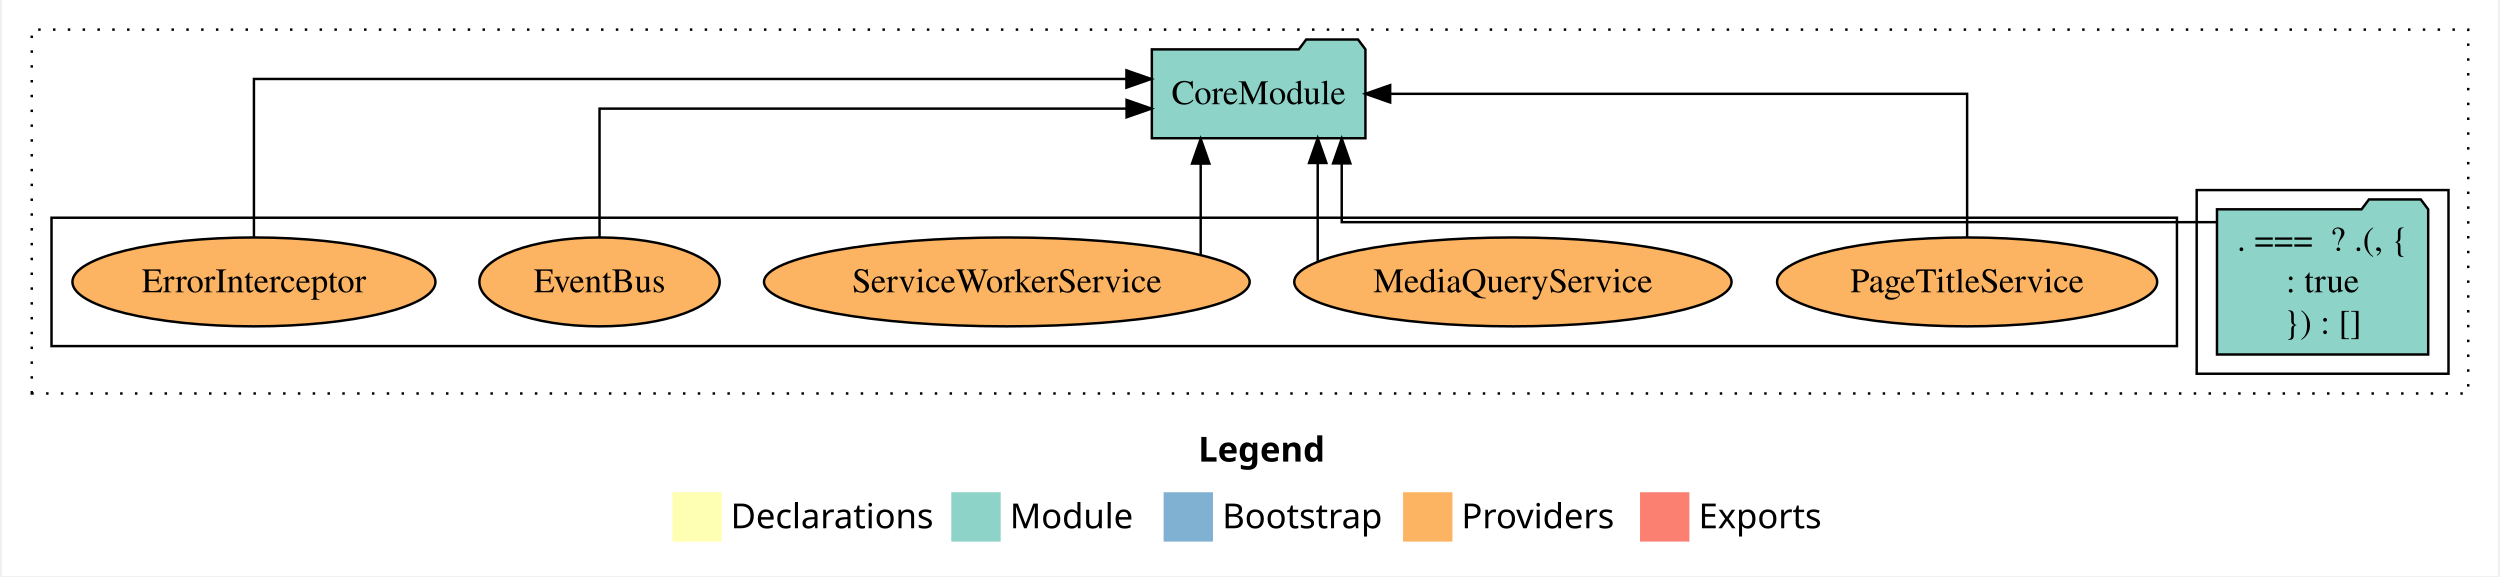
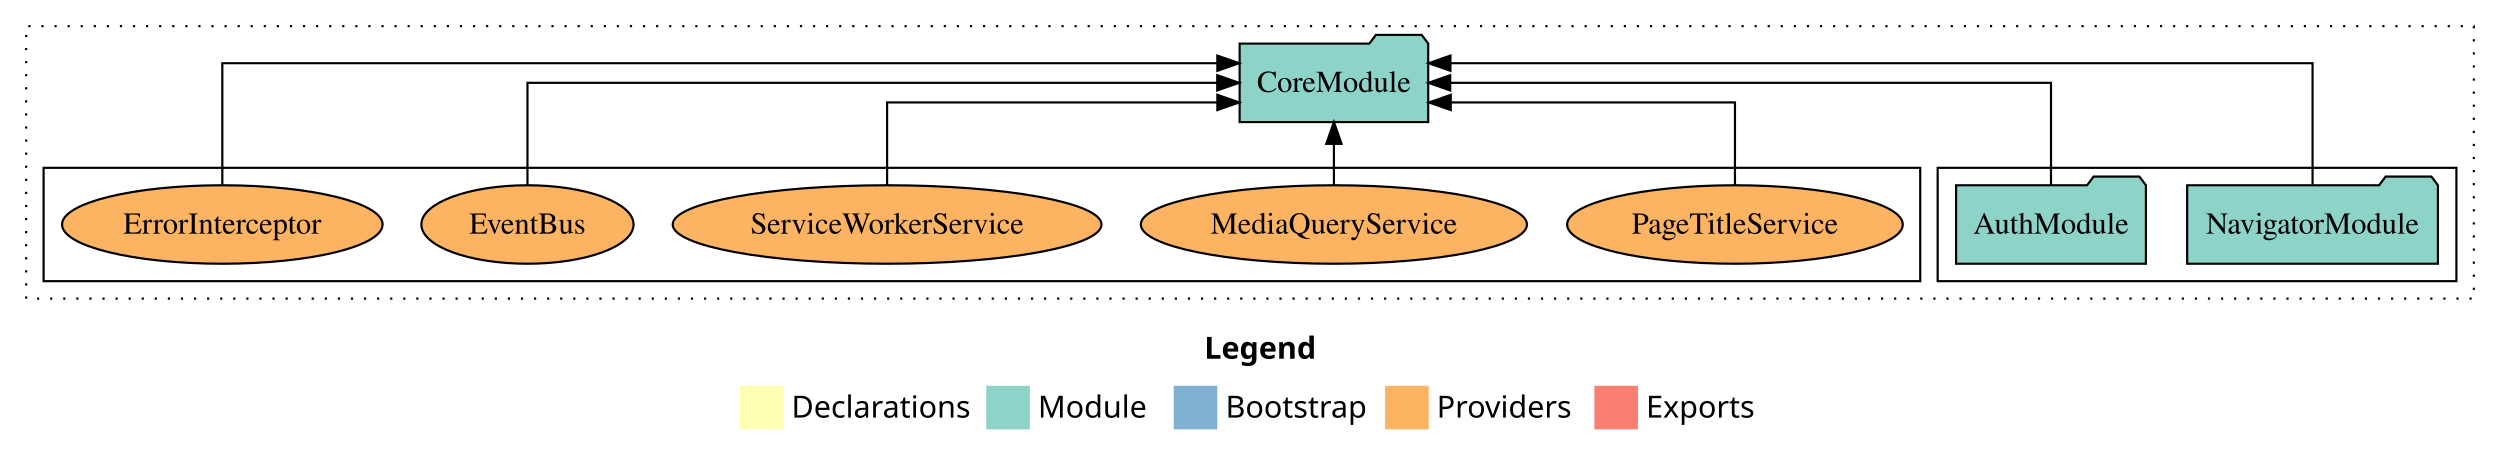
- <svg xmlns="http://www.w3.org/2000/svg" width="1011pt" height="233pt" viewBox="0.00 0.00 1011.00 233.40">
-   <g id="graph0" class="graph" transform="scale(1 1) rotate(0) translate(4 229.4)">
-     <polygon fill="#ffffff" stroke="transparent" points="-4,4 -4,-229.4 1007,-229.4 1007,4 -4,4" />
-     <text text-anchor="start" x="480.509" y="-42.4" font-family="sans-serif" font-weight="bold" font-size="14.00" fill="#000000">Legend</text>
-     <polygon fill="#ffffb3" stroke="transparent" points="267.5,-10 267.5,-30 287.5,-30 287.5,-10 267.5,-10" />
-     <text text-anchor="start" x="291.129" y="-15.4" font-family="sans-serif" font-size="14.00" fill="#000000">  Declarations</text>
-     <polygon fill="#8dd3c7" stroke="transparent" points="380.5,-10 380.5,-30 400.5,-30 400.5,-10 380.5,-10" />
-     <text text-anchor="start" x="404.225" y="-15.4" font-family="sans-serif" font-size="14.00" fill="#000000">  Module</text>
-     <polygon fill="#80b1d3" stroke="transparent" points="466.5,-10 466.5,-30 486.5,-30 486.5,-10 466.5,-10" />
-     <text text-anchor="start" x="490.281" y="-15.4" font-family="sans-serif" font-size="14.00" fill="#000000">  Bootstrap</text>
-     <polygon fill="#fdb462" stroke="transparent" points="563.5,-10 563.5,-30 583.5,-30 583.5,-10 563.5,-10" />
-     <text text-anchor="start" x="587.173" y="-15.4" font-family="sans-serif" font-size="14.00" fill="#000000">  Providers</text>
-     <polygon fill="#fb8072" stroke="transparent" points="659.5,-10 659.5,-30 679.5,-30 679.5,-10 659.5,-10" />
-     <text text-anchor="start" x="683.226" y="-15.4" font-family="sans-serif" font-size="14.00" fill="#000000">  Exports</text>
+ <svg xmlns="http://www.w3.org/2000/svg" width="1147pt" height="211pt" viewBox="0.00 0.00 1147.00 211.00">
+   <g id="graph0" class="graph" transform="scale(1 1) rotate(0) translate(4 207)">
+     <polygon fill="#ffffff" stroke="transparent" points="-4,4 -4,-207 1143,-207 1143,4 -4,4" />
+     <text text-anchor="start" x="548.509" y="-42.4" font-family="sans-serif" font-weight="bold" font-size="14.00" fill="#000000">Legend</text>
+     <polygon fill="#ffffb3" stroke="transparent" points="335.5,-10 335.5,-30 355.5,-30 355.5,-10 335.5,-10" />
+     <text text-anchor="start" x="359.129" y="-15.4" font-family="sans-serif" font-size="14.00" fill="#000000">  Declarations</text>
+     <polygon fill="#8dd3c7" stroke="transparent" points="448.5,-10 448.5,-30 468.5,-30 468.5,-10 448.5,-10" />
+     <text text-anchor="start" x="472.225" y="-15.4" font-family="sans-serif" font-size="14.00" fill="#000000">  Module</text>
+     <polygon fill="#80b1d3" stroke="transparent" points="534.5,-10 534.5,-30 554.5,-30 554.5,-10 534.5,-10" />
+     <text text-anchor="start" x="558.281" y="-15.4" font-family="sans-serif" font-size="14.00" fill="#000000">  Bootstrap</text>
+     <polygon fill="#fdb462" stroke="transparent" points="631.5,-10 631.5,-30 651.5,-30 651.5,-10 631.5,-10" />
+     <text text-anchor="start" x="655.173" y="-15.4" font-family="sans-serif" font-size="14.00" fill="#000000">  Providers</text>
+     <polygon fill="#fb8072" stroke="transparent" points="727.5,-10 727.5,-30 747.5,-30 747.5,-10 727.5,-10" />
+     <text text-anchor="start" x="751.226" y="-15.4" font-family="sans-serif" font-size="14.00" fill="#000000">  Exports</text>
    <g id="clust1" class="cluster">
-       <polygon fill="none" stroke="#000000" stroke-dasharray="1,5" points="8,-70 8,-217.4 995,-217.4 995,-70 8,-70" />
+       <polygon fill="none" stroke="#000000" stroke-dasharray="1,5" points="8,-70 8,-195 1131,-195 1131,-70 8,-70" />
    </g>
    <g id="clust3" class="cluster">
-       <polygon fill="none" stroke="#000000" points="885,-78 885,-152.4 987,-152.4 987,-78 885,-78" />
+       <polygon fill="none" stroke="#000000" points="885,-78 885,-130 1123,-130 1123,-78 885,-78" />
    </g>
    <g id="clust6" class="cluster">
-       <polygon fill="none" stroke="#000000" points="16,-89.2 16,-141.2 877,-141.2 877,-89.2 16,-89.2" />
+       <polygon fill="none" stroke="#000000" points="16,-78 16,-130 877,-130 877,-78 16,-78" />
    </g>
    <g id="node1" class="node">
-       <polygon fill="#8dd3c7" stroke="#000000" points="978.778,-144.601 975.778,-148.601 954.778,-148.601 951.778,-144.601 893.222,-144.601 893.222,-85.799 978.778,-85.799 978.778,-144.601" />
-       <text text-anchor="middle" x="936" y="-127.8" font-family="Times,serif" font-size="14.00" fill="#000000">. ===  ? .(, {</text>
-       <text text-anchor="middle" x="936" y="-111" font-family="Times,serif" font-size="14.00" fill="#000000">    : true</text>
-       <text text-anchor="middle" x="936" y="-94.2" font-family="Times,serif" font-size="14.00" fill="#000000">}) : []</text>
+       <polygon fill="#8dd3c7" stroke="#000000" points="1114.528,-122 1111.528,-126 1090.528,-126 1087.528,-122 999.472,-122 999.472,-86 1114.528,-86 1114.528,-122" />
+       <text text-anchor="middle" x="1057" y="-99.8" font-family="Times,serif" font-size="14.00" fill="#000000">NavigatorModule</text>
+     </g>
+     <g id="node3" class="node">
+       <polygon fill="#8dd3c7" stroke="#000000" points="651.262,-187 648.262,-191 627.262,-191 624.262,-187 564.738,-187 564.738,-151 651.262,-151 651.262,-187" />
+       <text text-anchor="middle" x="608" y="-164.8" font-family="Times,serif" font-size="14.00" fill="#000000">CoreModule</text>
+     </g>
+     <g id="edge1" class="edge">
+       <path fill="none" stroke="#000000" d="M1057,-122.292C1057,-144.206 1057,-178 1057,-178 1057,-178 661.46,-178 661.46,-178" />
+       <polygon fill="#000000" stroke="#000000" points="661.46,-174.5 651.46,-178 661.46,-181.5 661.46,-174.5" />
    </g>
    <g id="node2" class="node">
-       <polygon fill="#8dd3c7" stroke="#000000" points="548.262,-209.4 545.262,-213.4 524.262,-213.4 521.262,-209.4 461.738,-209.4 461.738,-173.4 548.262,-173.4 548.262,-209.4" />
-       <text text-anchor="middle" x="505" y="-187.2" font-family="Times,serif" font-size="14.00" fill="#000000">CoreModule</text>
-     </g>
-     <g id="edge1" class="edge">
-       <path fill="none" stroke="#000000" d="M893.1,-139.4C790.356,-139.4 538.657,-139.4 538.657,-139.4 538.657,-139.4 538.657,-163.213 538.657,-163.213" />
-       <polygon fill="#000000" stroke="#000000" points="535.157,-163.213 538.657,-173.213 542.157,-163.213 535.157,-163.213" />
-     </g>
-     <g id="node3" class="node">
-       <ellipse fill="#fdb462" stroke="#000000" cx="792" cy="-115.2" rx="76.999" ry="18" />
-       <text text-anchor="middle" x="792" y="-111" font-family="Times,serif" font-size="14.00" fill="#000000">PageTitleService</text>
+       <polygon fill="#8dd3c7" stroke="#000000" points="980.548,-122 977.548,-126 956.548,-126 953.548,-122 893.452,-122 893.452,-86 980.548,-86 980.548,-122" />
+       <text text-anchor="middle" x="937" y="-99.8" font-family="Times,serif" font-size="14.00" fill="#000000">AuthModule</text>
    </g>
    <g id="edge2" class="edge">
-       <path fill="none" stroke="#000000" d="M792,-133.258C792,-155.792 792,-191.4 792,-191.4 792,-191.4 558.278,-191.4 558.278,-191.4" />
-       <polygon fill="#000000" stroke="#000000" points="558.278,-187.9 548.278,-191.4 558.278,-194.9 558.278,-187.9" />
+       <path fill="none" stroke="#000000" d="M937,-122.106C937,-141.339 937,-169 937,-169 937,-169 661.349,-169 661.349,-169" />
+       <polygon fill="#000000" stroke="#000000" points="661.349,-165.5 651.349,-169 661.349,-172.5 661.349,-165.5" />
    </g>
    <g id="node4" class="node">
-       <ellipse fill="#fdb462" stroke="#000000" cx="608" cy="-115.2" rx="88.583" ry="18" />
-       <text text-anchor="middle" x="608" y="-111" font-family="Times,serif" font-size="14.00" fill="#000000">MediaQueryService</text>
+       <ellipse fill="#fdb462" stroke="#000000" cx="792" cy="-104" rx="76.999" ry="18" />
+       <text text-anchor="middle" x="792" y="-99.8" font-family="Times,serif" font-size="14.00" fill="#000000">PageTitleService</text>
    </g>
    <g id="edge3" class="edge">
-       <path fill="none" stroke="#000000" d="M528.933,-123.646C528.933,-123.646 528.933,-163.387 528.933,-163.387" />
-       <polygon fill="#000000" stroke="#000000" points="525.433,-163.387 528.933,-173.387 532.433,-163.387 525.433,-163.387" />
+       <path fill="none" stroke="#000000" d="M792,-122.027C792,-138.398 792,-160 792,-160 792,-160 661.605,-160 661.605,-160" />
+       <polygon fill="#000000" stroke="#000000" points="661.606,-156.5 651.605,-160 661.605,-163.5 661.606,-156.5" />
    </g>
    <g id="node5" class="node">
-       <ellipse fill="#fdb462" stroke="#000000" cx="403" cy="-115.2" rx="98.371" ry="18" />
-       <text text-anchor="middle" x="403" y="-111" font-family="Times,serif" font-size="14.00" fill="#000000">ServiceWorkerService</text>
+       <ellipse fill="#fdb462" stroke="#000000" cx="608" cy="-104" rx="88.583" ry="18" />
+       <text text-anchor="middle" x="608" y="-99.8" font-family="Times,serif" font-size="14.00" fill="#000000">MediaQueryService</text>
    </g>
    <g id="edge4" class="edge">
-       <path fill="none" stroke="#000000" d="M481.527,-126.118C481.527,-126.118 481.527,-163.147 481.527,-163.147" />
-       <polygon fill="#000000" stroke="#000000" points="478.028,-163.147 481.527,-173.147 485.028,-163.147 478.028,-163.147" />
+       <path fill="none" stroke="#000000" d="M608,-122.106C608,-122.106 608,-140.991 608,-140.991" />
+       <polygon fill="#000000" stroke="#000000" points="604.5,-140.991 608,-150.991 611.5,-140.991 604.5,-140.991" />
    </g>
    <g id="node6" class="node">
-       <ellipse fill="#fdb462" stroke="#000000" cx="238" cy="-115.2" rx="48.675" ry="18" />
-       <text text-anchor="middle" x="238" y="-111" font-family="Times,serif" font-size="14.00" fill="#000000">EventBus</text>
+       <ellipse fill="#fdb462" stroke="#000000" cx="403" cy="-104" rx="98.371" ry="18" />
+       <text text-anchor="middle" x="403" y="-99.8" font-family="Times,serif" font-size="14.00" fill="#000000">ServiceWorkerService</text>
    </g>
    <g id="edge5" class="edge">
-       <path fill="none" stroke="#000000" d="M238,-133.278C238,-154.078 238,-185.4 238,-185.4 238,-185.4 451.508,-185.4 451.508,-185.4" />
-       <polygon fill="#000000" stroke="#000000" points="451.508,-188.9 461.508,-185.4 451.508,-181.9 451.508,-188.9" />
+       <path fill="none" stroke="#000000" d="M403,-122.027C403,-138.398 403,-160 403,-160 403,-160 554.525,-160 554.525,-160" />
+       <polygon fill="#000000" stroke="#000000" points="554.525,-163.5 564.525,-160 554.525,-156.5 554.525,-163.5" />
    </g>
    <g id="node7" class="node">
-       <ellipse fill="#fdb462" stroke="#000000" cx="98" cy="-115.2" rx="73.533" ry="18" />
-       <text text-anchor="middle" x="98" y="-111" font-family="Times,serif" font-size="14.00" fill="#000000">ErrorInterceptor</text>
+       <ellipse fill="#fdb462" stroke="#000000" cx="238" cy="-104" rx="48.675" ry="18" />
+       <text text-anchor="middle" x="238" y="-99.8" font-family="Times,serif" font-size="14.00" fill="#000000">EventBus</text>
    </g>
    <g id="edge6" class="edge">
-       <path fill="none" stroke="#000000" d="M98,-133.443C98,-157.66 98,-197.4 98,-197.4 98,-197.4 451.444,-197.4 451.444,-197.4" />
-       <polygon fill="#000000" stroke="#000000" points="451.444,-200.9 461.444,-197.4 451.444,-193.9 451.444,-200.9" />
+       <path fill="none" stroke="#000000" d="M238,-122.106C238,-141.339 238,-169 238,-169 238,-169 554.468,-169 554.468,-169" />
+       <polygon fill="#000000" stroke="#000000" points="554.468,-172.5 564.468,-169 554.468,-165.5 554.468,-172.5" />
+     </g>
+     <g id="node8" class="node">
+       <ellipse fill="#fdb462" stroke="#000000" cx="98" cy="-104" rx="73.533" ry="18" />
+       <text text-anchor="middle" x="98" y="-99.8" font-family="Times,serif" font-size="14.00" fill="#000000">ErrorInterceptor</text>
+     </g>
+     <g id="edge7" class="edge">
+       <path fill="none" stroke="#000000" d="M98,-122.292C98,-144.206 98,-178 98,-178 98,-178 554.518,-178 554.518,-178" />
+       <polygon fill="#000000" stroke="#000000" points="554.518,-181.5 564.518,-178 554.518,-174.5 554.518,-181.5" />
    </g>
  </g>
</svg>
